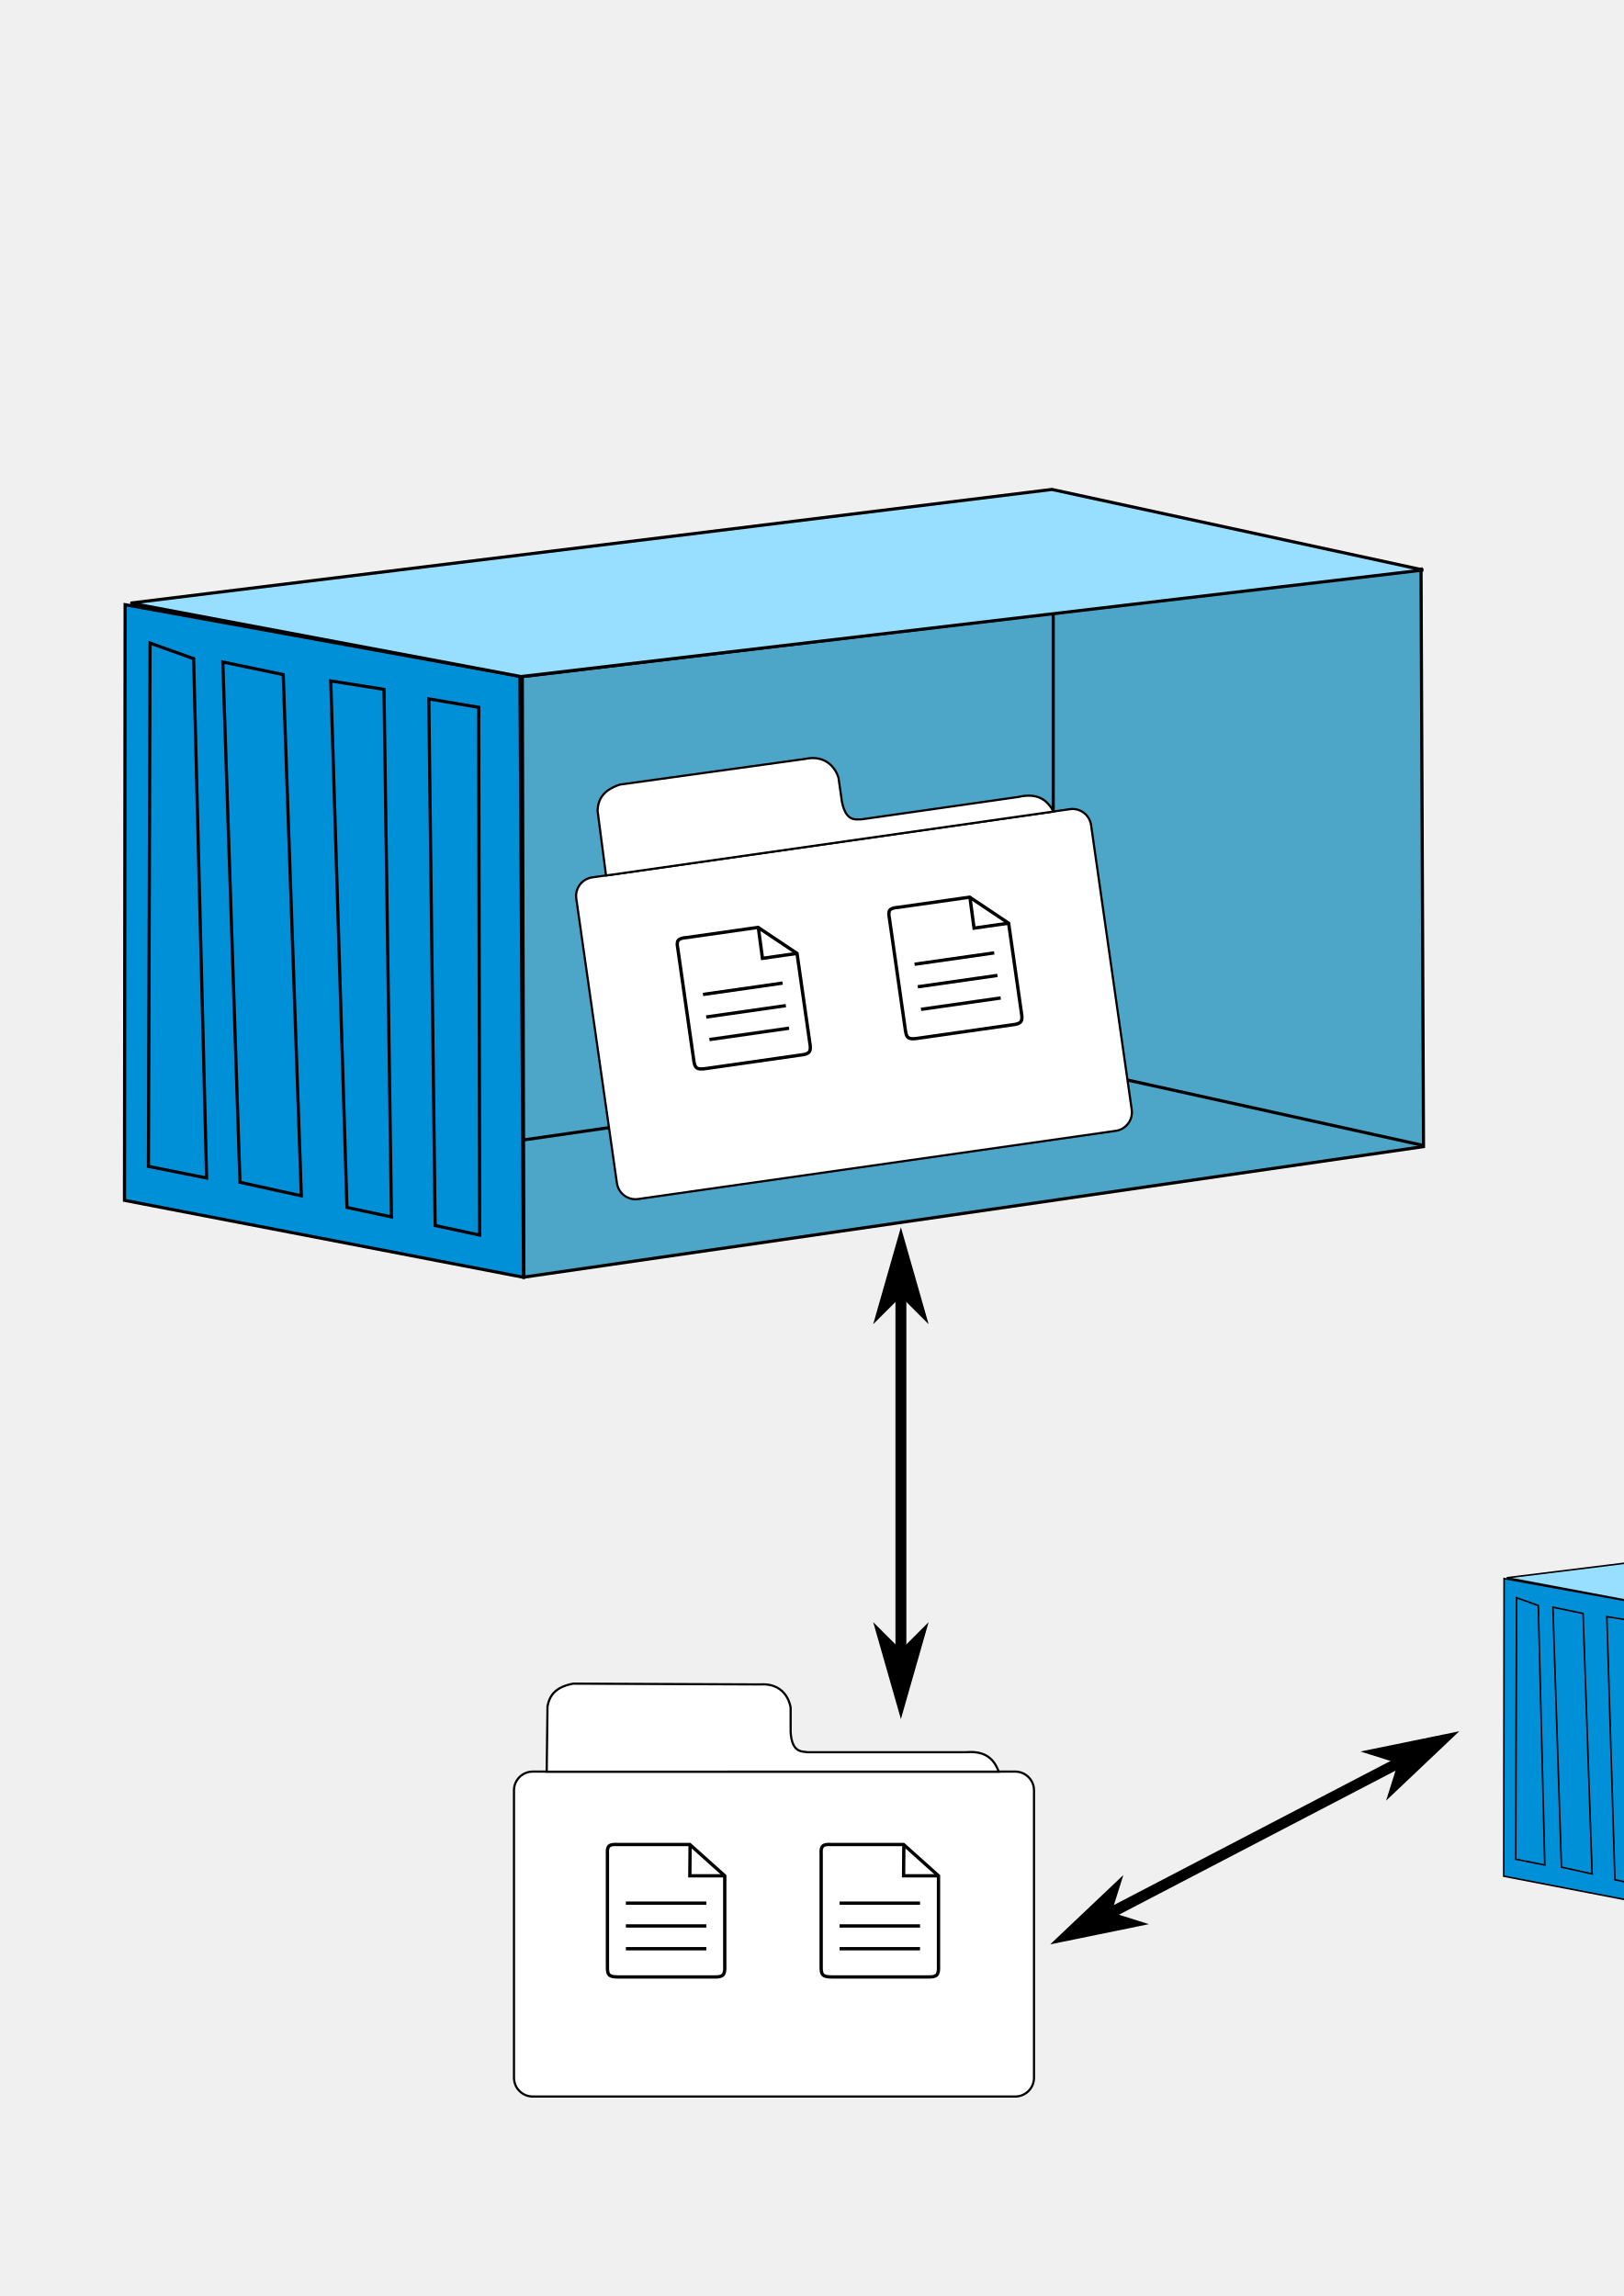
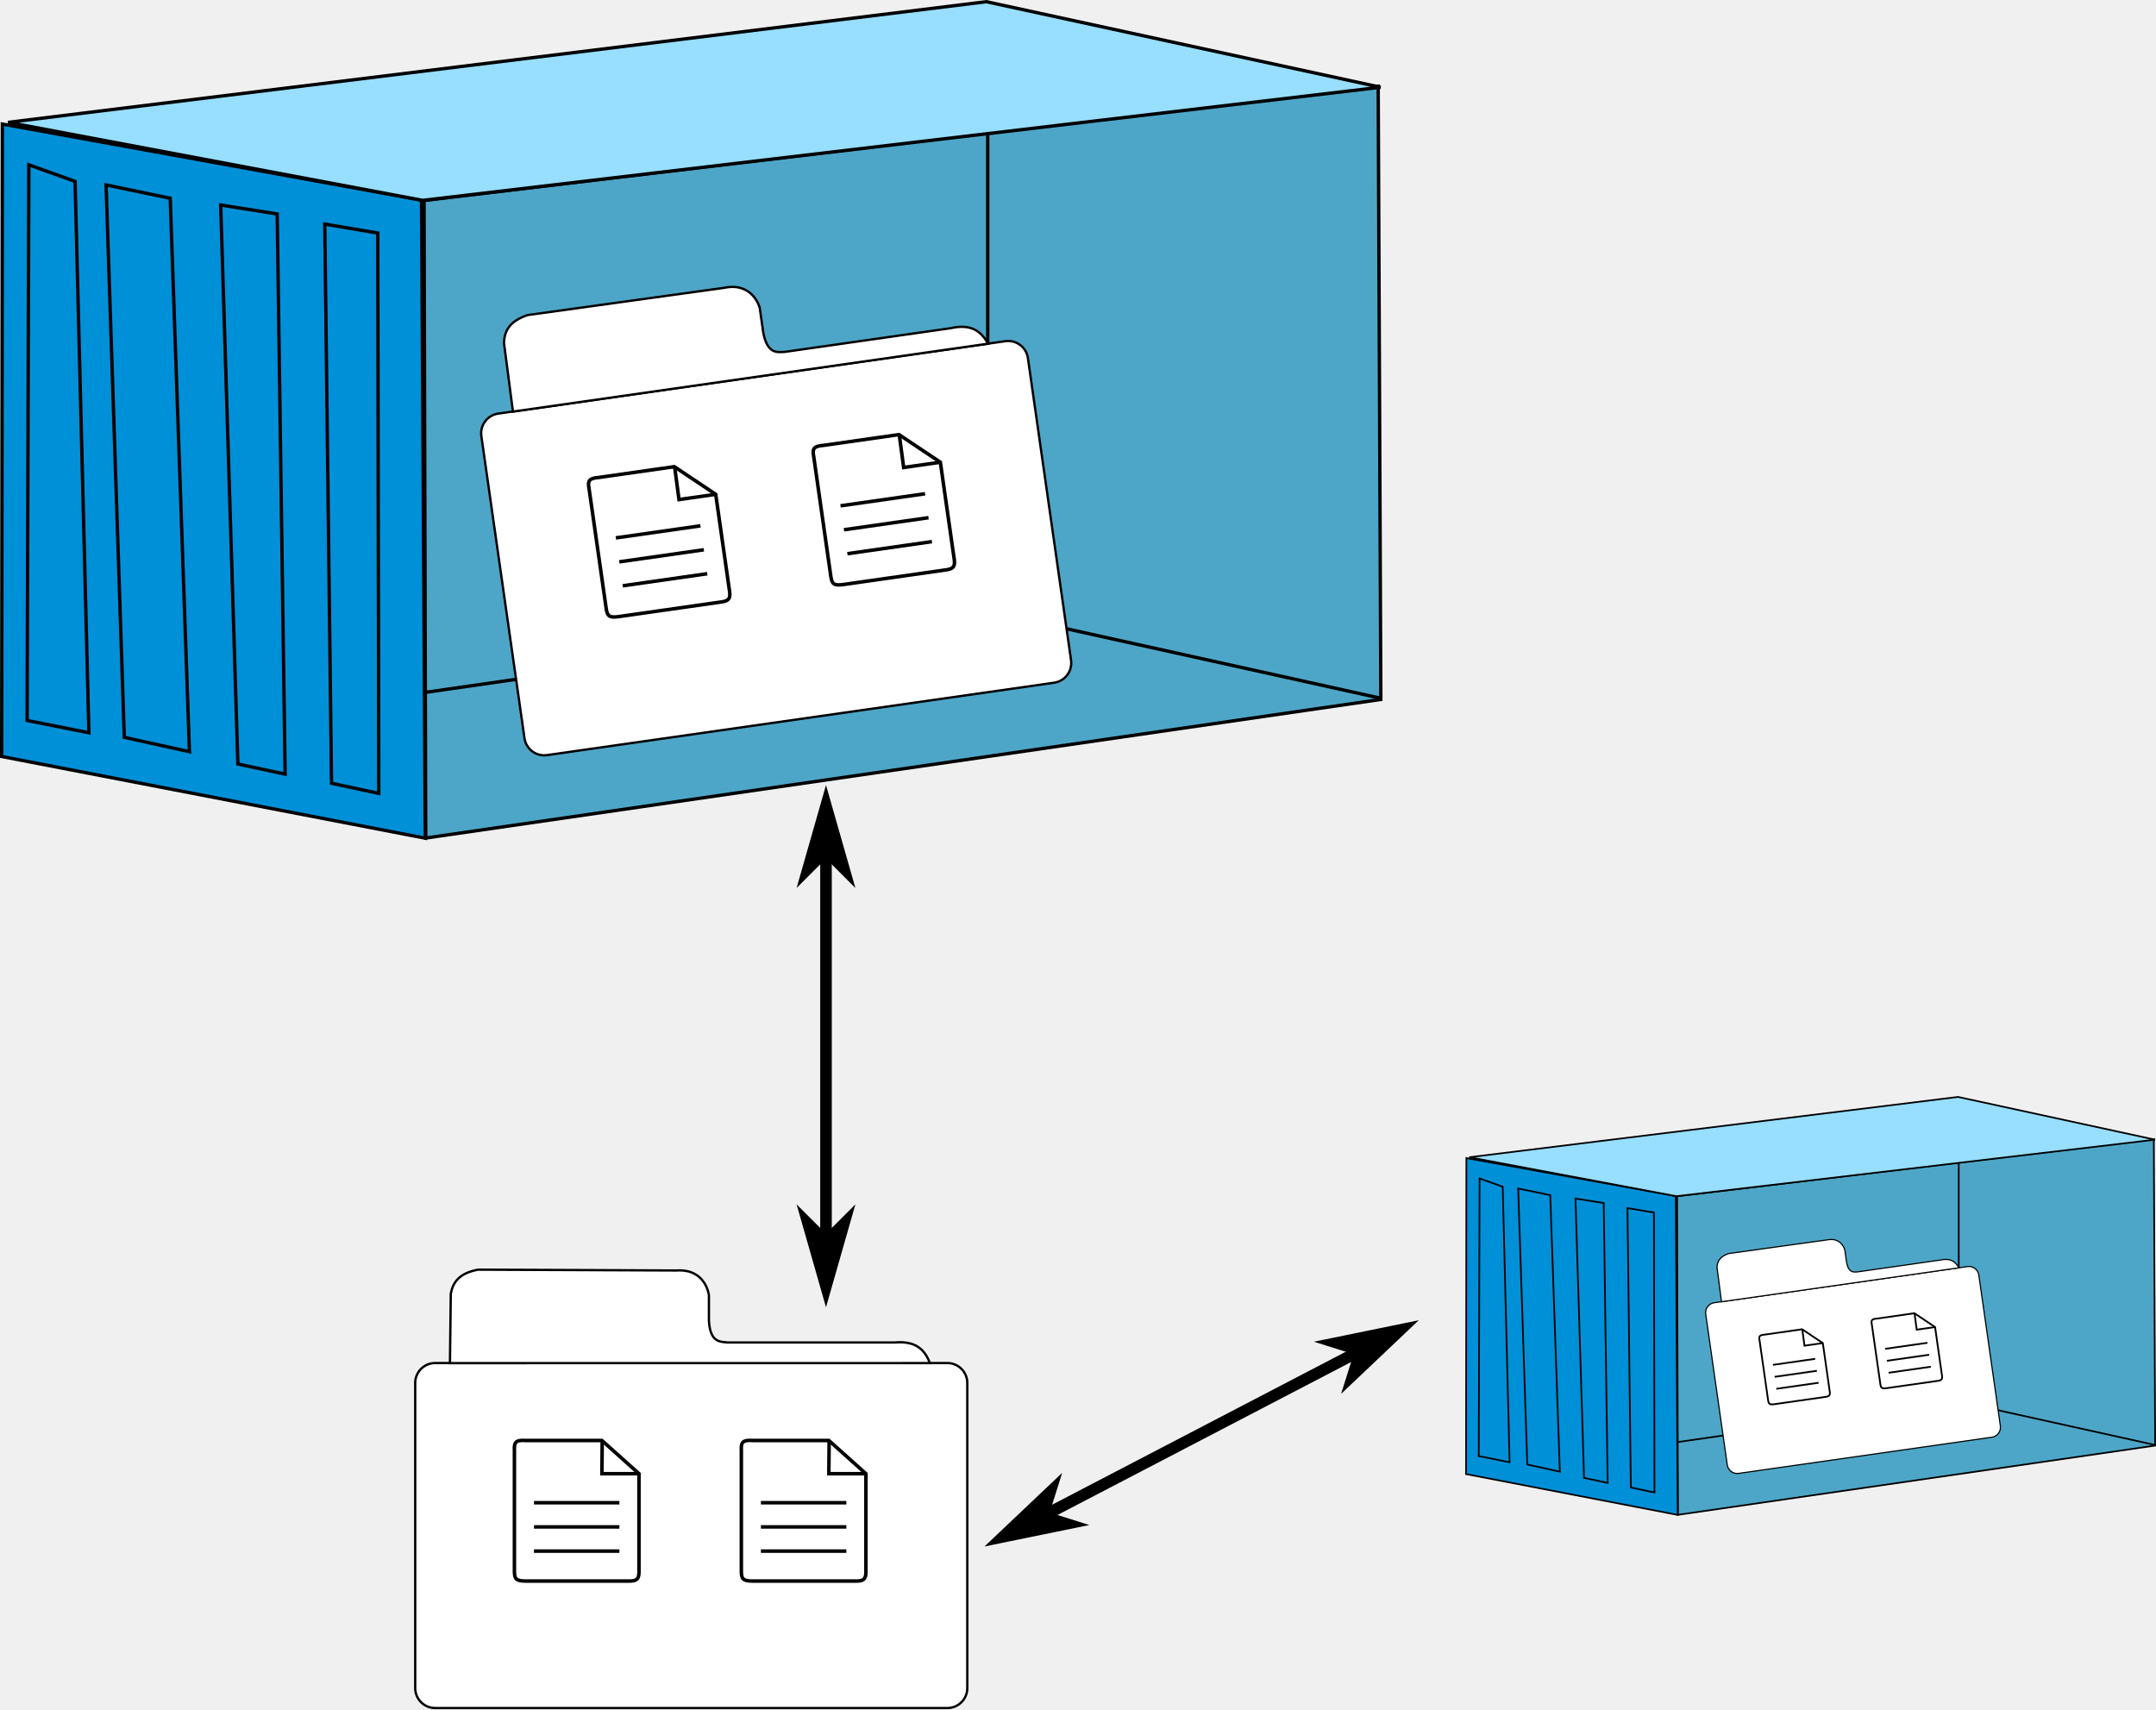
- <svg xmlns="http://www.w3.org/2000/svg" width="210mm" height="297mm" viewBox="0 0 744.094 1052.362" id="svg4449" version="1.1">
+ <svg xmlns="http://www.w3.org/2000/svg" width="262.645mm" height="208.232mm" viewBox="0 0 930.632 737.831" id="svg4449" version="1.1">
  <defs id="defs4451">
-     <marker orient="auto" refY="0.0" refX="0.0" id="Arrow1Mstart" style="overflow:visible">
-       <path id="path5876" d="M 0.0,0.0 L 5.0,-5.0 L -12.5,0.0 L 5.0,5.0 L 0.0,0.0 z " style="fill-rule:evenodd;stroke:#000000;stroke-width:1pt;stroke-opacity:1;fill:#000000;fill-opacity:1" transform="scale(0.4) translate(10,0)" />
+     <marker orient="auto" refY="0" refX="0" id="Arrow1Mstart" style="overflow:visible">
+       <path id="path5876" d="M 0,0 5,-5 -12.5,0 5,5 0,0 Z" style="fill:#000000;fill-opacity:1;fill-rule:evenodd;stroke:#000000;stroke-width:1pt;stroke-opacity:1" transform="matrix(0.4,0,0,0.4,4,0)" />
    </marker>
-     <marker orient="auto" refY="0.0" refX="0.0" id="Arrow1Mend" style="overflow:visible;">
-       <path id="path5879" d="M 0.0,0.0 L 5.0,-5.0 L -12.5,0.0 L 5.0,5.0 L 0.0,0.0 z " style="fill-rule:evenodd;stroke:#000000;stroke-width:1pt;stroke-opacity:1;fill:#000000;fill-opacity:1" transform="scale(0.4) rotate(180) translate(10,0)" />
+     <marker orient="auto" refY="0" refX="0" id="Arrow1Mend" style="overflow:visible">
+       <path id="path5879" d="M 0,0 5,-5 -12.5,0 5,5 0,0 Z" style="fill:#000000;fill-opacity:1;fill-rule:evenodd;stroke:#000000;stroke-width:1pt;stroke-opacity:1" transform="matrix(-0.4,0,0,-0.4,-4,0)" />
    </marker>
    <marker orient="auto" refY="0" refX="0" id="Arrow1Mstart-8" style="overflow:visible">
      <path id="path5876-0" d="M 0,0 5,-5 -12.5,0 5,5 0,0 Z" style="fill:#000000;fill-opacity:1;fill-rule:evenodd;stroke:#000000;stroke-width:1pt;stroke-opacity:1" transform="matrix(0.4,0,0,0.4,4,0)" />
    </marker>
    <marker orient="auto" refY="0" refX="0" id="Arrow1Mend-7" style="overflow:visible">
      <path id="path5879-5" d="M 0,0 5,-5 -12.5,0 5,5 0,0 Z" style="fill:#000000;fill-opacity:1;fill-rule:evenodd;stroke:#000000;stroke-width:1pt;stroke-opacity:1" transform="matrix(-0.4,0,0,-0.4,-4,0)" />
    </marker>
  </defs>
-   <g id="layer1" style="display:inline">
+   <g id="layer1" style="display:inline" transform="translate(-56.3177,-223.603)">
    <g id="g5446" transform="matrix(1.441652,0,0,1.441652,-24.85255,-258.9466)">
      <path id="path4281-3-2" d="m 468.954,360.546 0.787,183.611 -285.971,41.506 -0.498,-190.911 z" style="fill:#4da6c7;fill-opacity:1;fill-rule:evenodd;stroke:#000000;stroke-width:1.001px;stroke-linecap:butt;stroke-linejoin:miter;stroke-opacity:1" />
      <path id="path4283-6-6" d="M 183.649,585.706 56.804,561.241 57.012,371.866 182.514,394.646 Z" style="fill:#0090d8;fill-opacity:1;fill-rule:evenodd;stroke:#000000;stroke-width:1.001px;stroke-linecap:butt;stroke-linejoin:miter;stroke-opacity:1" />
      <path id="path4285-5-1" d="M 58.715,371.361 182.848,394.719 469.653,360.844 351.626,335.227 Z" style="fill:#97deff;fill-opacity:1;fill-rule:evenodd;stroke:#000000;stroke-width:1.001px;stroke-linecap:butt;stroke-linejoin:miter;stroke-opacity:1" />
      <path id="path4287-7-1" d="m 78.784,389.033 -13.843,-4.961 -0.52,166.378 18.498,3.69 z" style="fill:none;fill-rule:evenodd;stroke:#000000;stroke-width:1.001px;stroke-linecap:butt;stroke-linejoin:miter;stroke-opacity:1" />
      <path id="path4289-8-1" d="m 107.267,394.087 -19.203,-3.997 5.452,165.413 19.509,4.303 z" style="fill:none;fill-rule:evenodd;stroke:#000000;stroke-width:1.001px;stroke-linecap:butt;stroke-linejoin:miter;stroke-opacity:1" />
      <path id="path4291-7-9" d="m 139.302,398.788 -16.921,-2.68 5.146,167.388 14.149,3.032 z" style="fill:none;fill-rule:evenodd;stroke:#000000;stroke-width:1.001px;stroke-linecap:butt;stroke-linejoin:miter;stroke-opacity:1" />
      <path id="path4293-6-3" d="m 169.408,404.499 -15.864,-2.68 2.021,167.435 14.149,3.032 z" style="fill:none;fill-rule:evenodd;stroke:#000000;stroke-width:1.001px;stroke-linecap:butt;stroke-linejoin:miter;stroke-opacity:1" />
      <path id="path5039" d="m 352.038,374.55 0,143.676" style="fill:none;fill-rule:evenodd;stroke:#000000;stroke-width:1px;stroke-linecap:butt;stroke-linejoin:miter;stroke-opacity:1" />
      <path id="path5041" d="M 183.929,542.005 352.5,517.719" style="fill:none;fill-rule:evenodd;stroke:#000000;stroke-width:1px;stroke-linecap:butt;stroke-linejoin:miter;stroke-opacity:1" />
      <path id="path5043" d="m 351.786,517.719 117.857,26.071" style="fill:none;fill-rule:evenodd;stroke:#000000;stroke-width:1px;stroke-linecap:butt;stroke-linejoin:miter;stroke-opacity:1" />
    </g>
    <flowRoot xml:space="preserve" id="flowRoot5200-2" style="font-style:normal;font-weight:normal;font-size:30px;line-height:125%;font-family:sans-serif;letter-spacing:0px;word-spacing:0px;display:inline;fill:#000000;fill-opacity:1;stroke:none;stroke-width:1px;stroke-linecap:butt;stroke-linejoin:miter;stroke-opacity:1" transform="translate(285.4557,-428.6279)">
      <flowRegion id="flowRegion5202-2">
        <rect id="rect5204-7" width="265.165" height="132.33" x="68.69" y="755.882" style="font-size:30px" />
      </flowRegion>
      <flowPara id="flowPara5206-1" />
    </flowRoot>
    <rect style="display:inline;fill:#ffffff;fill-opacity:1;stroke:#000000;stroke-width:1;stroke-linecap:butt;stroke-miterlimit:4;stroke-dasharray:none;stroke-opacity:1" id="rect5196" width="238.312" height="148.929" x="235.54" y="812.005" ry="8.606" />
    <path style="display:inline;fill:#ffffff;fill-opacity:1;fill-rule:evenodd;stroke:#000000;stroke-width:1px;stroke-linecap:butt;stroke-linejoin:miter;stroke-opacity:1" d="m 250.54,812.048 0.357,-30 c 1,-5.126 3.781,-8.851 11.786,-10.357 l 85.714,0.357 c 12.677,-0.811 13.929,10.714 13.929,10.714 l 0,11.071 c 0.565,9.439 4.936,8.907 7.857,9.286 l 72.5,0 c 8.824,-0.729 12.809,3.002 15,8.907 z" id="path5198" />
    <flowRoot xml:space="preserve" id="flowRoot5200" style="font-style:normal;font-weight:normal;font-size:30px;line-height:125%;font-family:sans-serif;letter-spacing:0px;word-spacing:0px;display:inline;fill:#000000;fill-opacity:1;stroke:none;stroke-width:1px;stroke-linecap:butt;stroke-linejoin:miter;stroke-opacity:1" transform="translate(195.6845,17.67767)">
      <flowRegion id="flowRegion5202">
        <rect id="rect5204" width="265.165" height="132.33" x="68.69" y="755.882" style="font-size:30px" />
      </flowRegion>
      <flowPara id="flowPara5206">data</flowPara>
    </flowRoot>
    <g style="display:inline" id="g5272" transform="translate(82.82045,2.934101)">
      <g transform="matrix(0.5069281,0,0,0.5069281,81.60856,477.5028)" id="g9382">
        <path style="fill:none;fill-rule:evenodd;stroke:#000000;stroke-width:3;stroke-linecap:butt;stroke-linejoin:miter;stroke-miterlimit:4;stroke-dasharray:none;stroke-opacity:1" d="m 299.258,720.022 -64.902,0 c -8.33,-0.542 -10.015,1.308 -9.596,8.586 l 0,103.036 c 0.096,6.193 1.361,8.072 9.596,8.081 l 86.873,0 c 8.213,0.269 9.955,-1.754 9.596,-10.102 l 0,-81.317 z" id="path9355" />
        <path style="fill:none;fill-rule:evenodd;stroke:#000000;stroke-width:3;stroke-linecap:butt;stroke-linejoin:miter;stroke-miterlimit:4;stroke-dasharray:none;stroke-opacity:1" d="m 299.51,719.769 -0.253,28.537 31.567,0" id="path9357" />
        <path style="fill:none;fill-rule:evenodd;stroke:#000000;stroke-width:3;stroke-linecap:butt;stroke-linejoin:miter;stroke-miterlimit:4;stroke-dasharray:none;stroke-opacity:1" d="m 241.419,773.021 72.731,0" id="path9359" />
        <path style="fill:none;fill-rule:evenodd;stroke:#000000;stroke-width:3;stroke-linecap:butt;stroke-linejoin:miter;stroke-miterlimit:4;stroke-dasharray:none;stroke-opacity:1" d="m 241.419,793.62 72.731,0" id="path9359-3" />
        <path style="fill:none;fill-rule:evenodd;stroke:#000000;stroke-width:3;stroke-linecap:butt;stroke-linejoin:miter;stroke-miterlimit:4;stroke-dasharray:none;stroke-opacity:1" d="m 241.419,814.219 72.731,0" id="path9359-7" />
      </g>
      <flowRoot transform="matrix(0.6312371,0,0,0.6312371,156.5946,778.9532)" style="font-style:normal;font-weight:normal;font-size:21.783px;line-height:125%;font-family:sans-serif;letter-spacing:0px;word-spacing:0px;fill:#000000;fill-opacity:1;stroke:none;stroke-width:1px;stroke-linecap:butt;stroke-linejoin:miter;stroke-opacity:1" id="flowRoot5497-8-7-4" xml:space="preserve">
        <flowRegion id="flowRegion5499-1-7-9">
          <rect style="font-size:21.783px" y="204.844" x="63.64" height="123.239" width="273.751" id="rect5501-4-7-6" />
        </flowRegion>
        <flowPara id="flowPara5503-5-1-4">cowsay</flowPara>
      </flowRoot>
    </g>
    <rect style="display:inline;fill:#ffffff;fill-opacity:1;stroke:#000000;stroke-width:1;stroke-linecap:butt;stroke-miterlimit:4;stroke-dasharray:none;stroke-opacity:1" id="rect5196-5" width="238.312" height="148.929" x="203.209" y="436.472" ry="8.606" transform="matrix(0.9899557,-0.1413777,0.1413777,0.9899557,0,0)" />
    <path style="display:inline;fill:#ffffff;fill-opacity:1;fill-rule:evenodd;stroke:#000000;stroke-width:1px;stroke-linecap:butt;stroke-linejoin:miter;stroke-opacity:1" d="m 277.731,401.281 -3.888,-29.749 c 0.266,-5.216 2.492,-9.297 10.203,-11.919 l 84.904,-11.765 c 12.435,-2.595 15.303,8.637 15.303,8.637 l 1.565,10.96 c 1.894,9.265 6.146,8.12 9.091,8.082 l 71.772,-10.25 c 8.632,-1.969 13.105,1.161 16.109,6.697 z" id="path5198-0" />
    <g style="display:inline" id="g5272-2-1" transform="matrix(0.9899557,-0.1413777,0.1413777,0.9899557,94.2748,-389.8429)">
      <g transform="matrix(0.5069281,0,0,0.5069281,81.60856,477.5028)" id="g9382-5-0">
        <path style="fill:none;fill-rule:evenodd;stroke:#000000;stroke-width:3;stroke-linecap:butt;stroke-linejoin:miter;stroke-miterlimit:4;stroke-dasharray:none;stroke-opacity:1" d="m 299.258,720.022 -64.902,0 c -8.33,-0.542 -10.015,1.308 -9.596,8.586 l 0,103.036 c 0.096,6.193 1.361,8.072 9.596,8.081 l 86.873,0 c 8.213,0.269 9.955,-1.754 9.596,-10.102 l 0,-81.317 z" id="path9355-5-2" />
        <path style="fill:none;fill-rule:evenodd;stroke:#000000;stroke-width:3;stroke-linecap:butt;stroke-linejoin:miter;stroke-miterlimit:4;stroke-dasharray:none;stroke-opacity:1" d="m 299.51,719.769 -0.253,28.537 31.567,0" id="path9357-1-8" />
        <path style="fill:none;fill-rule:evenodd;stroke:#000000;stroke-width:3;stroke-linecap:butt;stroke-linejoin:miter;stroke-miterlimit:4;stroke-dasharray:none;stroke-opacity:1" d="m 241.419,773.021 72.731,0" id="path9359-34-7" />
        <path style="fill:none;fill-rule:evenodd;stroke:#000000;stroke-width:3;stroke-linecap:butt;stroke-linejoin:miter;stroke-miterlimit:4;stroke-dasharray:none;stroke-opacity:1" d="m 241.419,793.62 72.731,0" id="path9359-3-9-7" />
        <path style="fill:none;fill-rule:evenodd;stroke:#000000;stroke-width:3;stroke-linecap:butt;stroke-linejoin:miter;stroke-miterlimit:4;stroke-dasharray:none;stroke-opacity:1" d="m 241.419,814.219 72.731,0" id="path9359-7-0-9" />
      </g>
      <flowRoot transform="matrix(0.6312371,0,0,0.6312371,152.7039,778.9532)" style="font-style:normal;font-weight:normal;font-size:21.783px;line-height:125%;font-family:sans-serif;letter-spacing:0px;word-spacing:0px;fill:#000000;fill-opacity:1;stroke:none;stroke-width:1px;stroke-linecap:butt;stroke-linejoin:miter;stroke-opacity:1" id="flowRoot5497-8-7-4-5-2" xml:space="preserve">
        <flowRegion id="flowRegion5499-1-7-9-6-2">
          <rect style="font-size:21.783px" y="204.844" x="63.64" height="123.239" width="273.751" id="rect5501-4-7-6-99-2" />
        </flowRegion>
        <flowPara id="flowPara5503-5-1-4-2-0">cowsay2</flowPara>
      </flowRoot>
    </g>
    <path style="fill:none;fill-rule:evenodd;stroke:#000000;stroke-width:5;stroke-linecap:butt;stroke-linejoin:miter;stroke-miterlimit:4;stroke-dasharray:none;stroke-opacity:1;marker-start:url(#Arrow1Mstart);marker-end:url(#Arrow1Mend)" d="m 412.857,572.362 0,205.714" id="path5864" />
  </g>
-   <g id="layer3" style="display:none">
+   <g id="layer3" style="display:none" transform="translate(-56.3177,-223.603)">
    <g style="display:inline" id="g6531" transform="translate(0,-17.14286)">
      <path id="path6514" d="m 364.286,629.505 97.143,97.143" style="fill:none;fill-rule:evenodd;stroke:#ff0000;stroke-width:5;stroke-linecap:butt;stroke-linejoin:miter;stroke-miterlimit:4;stroke-dasharray:none;stroke-opacity:1" />
      <path id="path6514-1" d="m 364.286,726.648 97.143,-97.143" style="display:inline;fill:none;fill-rule:evenodd;stroke:#ff0000;stroke-width:5;stroke-linecap:butt;stroke-linejoin:miter;stroke-miterlimit:4;stroke-dasharray:none;stroke-opacity:1" />
    </g>
  </g>
-   <g id="layer4" style="display:inline">
+   <g id="layer4" style="display:inline" transform="translate(-56.3177,-223.603)">
    <g style="display:inline" id="g5272-2" transform="translate(180.7739,2.934101)">
      <g transform="matrix(0.5069281,0,0,0.5069281,81.60856,477.5028)" id="g9382-5">
        <path style="fill:none;fill-rule:evenodd;stroke:#000000;stroke-width:3;stroke-linecap:butt;stroke-linejoin:miter;stroke-miterlimit:4;stroke-dasharray:none;stroke-opacity:1" d="m 299.258,720.022 -64.902,0 c -8.33,-0.542 -10.015,1.308 -9.596,8.586 l 0,103.036 c 0.096,6.193 1.361,8.072 9.596,8.081 l 86.873,0 c 8.213,0.269 9.955,-1.754 9.596,-10.102 l 0,-81.317 z" id="path9355-5" />
        <path style="fill:none;fill-rule:evenodd;stroke:#000000;stroke-width:3;stroke-linecap:butt;stroke-linejoin:miter;stroke-miterlimit:4;stroke-dasharray:none;stroke-opacity:1" d="m 299.51,719.769 -0.253,28.537 31.567,0" id="path9357-1" />
        <path style="fill:none;fill-rule:evenodd;stroke:#000000;stroke-width:3;stroke-linecap:butt;stroke-linejoin:miter;stroke-miterlimit:4;stroke-dasharray:none;stroke-opacity:1" d="m 241.419,773.021 72.731,0" id="path9359-34" />
        <path style="fill:none;fill-rule:evenodd;stroke:#000000;stroke-width:3;stroke-linecap:butt;stroke-linejoin:miter;stroke-miterlimit:4;stroke-dasharray:none;stroke-opacity:1" d="m 241.419,793.62 72.731,0" id="path9359-3-9" />
        <path style="fill:none;fill-rule:evenodd;stroke:#000000;stroke-width:3;stroke-linecap:butt;stroke-linejoin:miter;stroke-miterlimit:4;stroke-dasharray:none;stroke-opacity:1" d="m 241.419,814.219 72.731,0" id="path9359-7-0" />
      </g>
      <flowRoot transform="matrix(0.6312371,0,0,0.6312371,152.7039,778.9532)" style="font-style:normal;font-weight:normal;font-size:21.783px;line-height:125%;font-family:sans-serif;letter-spacing:0px;word-spacing:0px;fill:#000000;fill-opacity:1;stroke:none;stroke-width:1px;stroke-linecap:butt;stroke-linejoin:miter;stroke-opacity:1" id="flowRoot5497-8-7-4-5" xml:space="preserve">
        <flowRegion id="flowRegion5499-1-7-9-6">
          <rect style="font-size:21.783px" y="204.844" x="63.64" height="123.239" width="273.751" id="rect5501-4-7-6-99" />
        </flowRegion>
        <flowPara id="flowPara5503-5-1-4-2">cowsay2</flowPara>
      </flowRoot>
    </g>
    <flowRoot xml:space="preserve" id="flowRoot5200-3" style="font-style:normal;font-weight:normal;font-size:30px;line-height:125%;font-family:sans-serif;letter-spacing:0px;word-spacing:0px;display:inline;fill:#000000;fill-opacity:1;stroke:none;stroke-width:1px;stroke-linecap:butt;stroke-linejoin:miter;stroke-opacity:1" transform="matrix(0.9899557,-0.1413777,0.1413777,0.9899557,111.12,-377.3554)">
      <flowRegion id="flowRegion5202-26">
        <rect id="rect5204-70" width="265.165" height="132.33" x="68.69" y="755.882" style="font-size:30px" />
      </flowRegion>
      <flowPara id="flowPara5206-3">data</flowPara>
    </flowRoot>
    <g style="display:inline" id="g5272-9" transform="matrix(0.9899557,-0.1413777,0.1413777,0.9899557,-2.694773,-375.9944)">
      <g transform="matrix(0.5069281,0,0,0.5069281,81.60856,477.5028)" id="g9382-2">
        <path style="fill:none;fill-rule:evenodd;stroke:#000000;stroke-width:3;stroke-linecap:butt;stroke-linejoin:miter;stroke-miterlimit:4;stroke-dasharray:none;stroke-opacity:1" d="m 299.258,720.022 -64.902,0 c -8.33,-0.542 -10.015,1.308 -9.596,8.586 l 0,103.036 c 0.096,6.193 1.361,8.072 9.596,8.081 l 86.873,0 c 8.213,0.269 9.955,-1.754 9.596,-10.102 l 0,-81.317 z" id="path9355-4" />
        <path style="fill:none;fill-rule:evenodd;stroke:#000000;stroke-width:3;stroke-linecap:butt;stroke-linejoin:miter;stroke-miterlimit:4;stroke-dasharray:none;stroke-opacity:1" d="m 299.51,719.769 -0.253,28.537 31.567,0" id="path9357-3" />
        <path style="fill:none;fill-rule:evenodd;stroke:#000000;stroke-width:3;stroke-linecap:butt;stroke-linejoin:miter;stroke-miterlimit:4;stroke-dasharray:none;stroke-opacity:1" d="m 241.419,773.021 72.731,0" id="path9359-35" />
        <path style="fill:none;fill-rule:evenodd;stroke:#000000;stroke-width:3;stroke-linecap:butt;stroke-linejoin:miter;stroke-miterlimit:4;stroke-dasharray:none;stroke-opacity:1" d="m 241.419,793.62 72.731,0" id="path9359-3-1" />
        <path style="fill:none;fill-rule:evenodd;stroke:#000000;stroke-width:3;stroke-linecap:butt;stroke-linejoin:miter;stroke-miterlimit:4;stroke-dasharray:none;stroke-opacity:1" d="m 241.419,814.219 72.731,0" id="path9359-7-8" />
      </g>
      <flowRoot transform="matrix(0.6312371,0,0,0.6312371,156.5946,778.9532)" style="font-style:normal;font-weight:normal;font-size:21.783px;line-height:125%;font-family:sans-serif;letter-spacing:0px;word-spacing:0px;fill:#000000;fill-opacity:1;stroke:none;stroke-width:1px;stroke-linecap:butt;stroke-linejoin:miter;stroke-opacity:1" id="flowRoot5497-8-7-4-2" xml:space="preserve">
        <flowRegion id="flowRegion5499-1-7-9-3">
          <rect style="font-size:21.783px" y="204.844" x="63.64" height="123.239" width="273.751" id="rect5501-4-7-6-9" />
        </flowRegion>
        <flowPara id="flowPara5503-5-1-4-9">cowsay</flowPara>
      </flowRoot>
    </g>
    <path style="display:inline;fill:none;fill-rule:evenodd;stroke:#000000;stroke-width:5;stroke-linecap:butt;stroke-linejoin:miter;stroke-miterlimit:4;stroke-dasharray:none;stroke-opacity:1;marker-start:url(#Arrow1Mstart-8);marker-end:url(#Arrow1Mend-7)" d="M 660,798.076 490,886.648" id="path5864-3" />
    <g style="display:inline" id="g5446-8" transform="matrix(0.7203593,0,0,0.7203593,648.2058,455.6468)">
      <path id="path4281-3-2-6" d="m 468.954,360.546 0.787,183.611 -285.971,41.506 -0.498,-190.911 z" style="fill:#4da6c7;fill-opacity:1;fill-rule:evenodd;stroke:#000000;stroke-width:1.001px;stroke-linecap:butt;stroke-linejoin:miter;stroke-opacity:1" />
      <path id="path4283-6-6-3" d="M 183.649,585.706 56.804,561.241 57.012,371.866 182.514,394.646 Z" style="fill:#0090d8;fill-opacity:1;fill-rule:evenodd;stroke:#000000;stroke-width:1.001px;stroke-linecap:butt;stroke-linejoin:miter;stroke-opacity:1" />
      <path id="path4285-5-1-8" d="M 58.715,371.361 182.848,394.719 469.653,360.844 351.626,335.227 Z" style="fill:#97deff;fill-opacity:1;fill-rule:evenodd;stroke:#000000;stroke-width:1.001px;stroke-linecap:butt;stroke-linejoin:miter;stroke-opacity:1" />
      <path id="path4287-7-1-2" d="m 78.784,389.033 -13.843,-4.961 -0.52,166.378 18.498,3.69 z" style="fill:none;fill-rule:evenodd;stroke:#000000;stroke-width:1.001px;stroke-linecap:butt;stroke-linejoin:miter;stroke-opacity:1" />
      <path id="path4289-8-1-8" d="m 107.267,394.087 -19.203,-3.997 5.452,165.413 19.509,4.303 z" style="fill:none;fill-rule:evenodd;stroke:#000000;stroke-width:1.001px;stroke-linecap:butt;stroke-linejoin:miter;stroke-opacity:1" />
      <path id="path4291-7-9-0" d="m 139.302,398.788 -16.921,-2.68 5.146,167.388 14.149,3.032 z" style="fill:none;fill-rule:evenodd;stroke:#000000;stroke-width:1.001px;stroke-linecap:butt;stroke-linejoin:miter;stroke-opacity:1" />
      <path id="path4293-6-3-4" d="m 169.408,404.499 -15.864,-2.68 2.021,167.435 14.149,3.032 z" style="fill:none;fill-rule:evenodd;stroke:#000000;stroke-width:1.001px;stroke-linecap:butt;stroke-linejoin:miter;stroke-opacity:1" />
      <path id="path5039-9" d="m 352.038,374.55 0,143.676" style="fill:none;fill-rule:evenodd;stroke:#000000;stroke-width:1px;stroke-linecap:butt;stroke-linejoin:miter;stroke-opacity:1" />
      <path id="path5041-0" d="M 183.929,542.005 352.5,517.719" style="fill:none;fill-rule:evenodd;stroke:#000000;stroke-width:1px;stroke-linecap:butt;stroke-linejoin:miter;stroke-opacity:1" />
      <path id="path5043-5" d="m 351.786,517.719 117.857,26.071" style="fill:none;fill-rule:evenodd;stroke:#000000;stroke-width:1px;stroke-linecap:butt;stroke-linejoin:miter;stroke-opacity:1" />
    </g>
    <rect style="display:inline;fill:#ffffff;fill-opacity:1;stroke:#000000;stroke-width:0.5;stroke-linecap:butt;stroke-miterlimit:4;stroke-dasharray:none;stroke-opacity:1" id="rect5196-5-5" width="119.079" height="74.416" x="672.816" y="890.652" ry="4.3" transform="matrix(0.9899557,-0.1413777,0.1413777,0.9899557,0,0)" />
    <path style="display:inline;fill:#ffffff;fill-opacity:1;fill-rule:evenodd;stroke:#000000;stroke-width:0.5px;stroke-linecap:butt;stroke-linejoin:miter;stroke-opacity:1" d="m 799.4,785.547 -1.943,-14.865 c 0.133,-2.606 1.245,-4.645 5.098,-5.956 l 42.424,-5.878 c 6.214,-1.297 7.647,4.316 7.647,4.316 l 0.782,5.477 c 0.946,4.629 3.071,4.057 4.543,4.038 l 35.863,-5.122 c 4.313,-0.984 6.548,0.58 8.049,3.346 z" id="path5198-0-9" />
    <g style="display:inline" id="g5272-2-1-8" transform="matrix(0.4946573,-0.07064309,0.07064309,0.4946573,707.7309,390.241)">
      <g transform="matrix(0.5069281,0,0,0.5069281,81.60856,477.5028)" id="g9382-5-0-7">
        <path style="fill:none;fill-rule:evenodd;stroke:#000000;stroke-width:3;stroke-linecap:butt;stroke-linejoin:miter;stroke-miterlimit:4;stroke-dasharray:none;stroke-opacity:1" d="m 299.258,720.022 -64.902,0 c -8.33,-0.542 -10.015,1.308 -9.596,8.586 l 0,103.036 c 0.096,6.193 1.361,8.072 9.596,8.081 l 86.873,0 c 8.213,0.269 9.955,-1.754 9.596,-10.102 l 0,-81.317 z" id="path9355-5-2-3" />
        <path style="fill:none;fill-rule:evenodd;stroke:#000000;stroke-width:3;stroke-linecap:butt;stroke-linejoin:miter;stroke-miterlimit:4;stroke-dasharray:none;stroke-opacity:1" d="m 299.51,719.769 -0.253,28.537 31.567,0" id="path9357-1-8-4" />
        <path style="fill:none;fill-rule:evenodd;stroke:#000000;stroke-width:3;stroke-linecap:butt;stroke-linejoin:miter;stroke-miterlimit:4;stroke-dasharray:none;stroke-opacity:1" d="m 241.419,773.021 72.731,0" id="path9359-34-7-7" />
        <path style="fill:none;fill-rule:evenodd;stroke:#000000;stroke-width:3;stroke-linecap:butt;stroke-linejoin:miter;stroke-miterlimit:4;stroke-dasharray:none;stroke-opacity:1" d="m 241.419,793.62 72.731,0" id="path9359-3-9-7-0" />
        <path style="fill:none;fill-rule:evenodd;stroke:#000000;stroke-width:3;stroke-linecap:butt;stroke-linejoin:miter;stroke-miterlimit:4;stroke-dasharray:none;stroke-opacity:1" d="m 241.419,814.219 72.731,0" id="path9359-7-0-9-8" />
      </g>
      <flowRoot transform="matrix(0.6312371,0,0,0.6312371,152.7039,778.9532)" style="font-style:normal;font-weight:normal;font-size:21.783px;line-height:125%;font-family:sans-serif;letter-spacing:0px;word-spacing:0px;fill:#000000;fill-opacity:1;stroke:none;stroke-width:1px;stroke-linecap:butt;stroke-linejoin:miter;stroke-opacity:1" id="flowRoot5497-8-7-4-5-2-6" xml:space="preserve">
        <flowRegion id="flowRegion5499-1-7-9-6-2-7">
          <rect style="font-size:21.783px" y="204.844" x="63.64" height="123.239" width="273.751" id="rect5501-4-7-6-99-2-2" />
        </flowRegion>
        <flowPara id="flowPara5503-5-1-4-2-0-2">cowsay2</flowPara>
      </flowRoot>
    </g>
    <flowRoot xml:space="preserve" id="flowRoot5200-3-5" style="font-style:normal;font-weight:normal;font-size:30px;line-height:125%;font-family:sans-serif;letter-spacing:0px;word-spacing:0px;display:inline;fill:#000000;fill-opacity:1;stroke:none;stroke-width:1px;stroke-linecap:butt;stroke-linejoin:miter;stroke-opacity:1" transform="matrix(0.4946573,-0.07064309,0.07064309,0.4946573,716.1481,396.4807)">
      <flowRegion id="flowRegion5202-26-0">
        <rect id="rect5204-70-6" width="265.165" height="132.33" x="68.69" y="755.882" style="font-size:30px" />
      </flowRegion>
      <flowPara id="flowPara5206-3-2">data</flowPara>
    </flowRoot>
    <g style="display:inline" id="g5272-9-8" transform="matrix(0.4946573,-0.07064309,0.07064309,0.4946573,659.2775,397.1608)">
      <g transform="matrix(0.5069281,0,0,0.5069281,81.60856,477.5028)" id="g9382-2-4">
        <path style="fill:none;fill-rule:evenodd;stroke:#000000;stroke-width:3;stroke-linecap:butt;stroke-linejoin:miter;stroke-miterlimit:4;stroke-dasharray:none;stroke-opacity:1" d="m 299.258,720.022 -64.902,0 c -8.33,-0.542 -10.015,1.308 -9.596,8.586 l 0,103.036 c 0.096,6.193 1.361,8.072 9.596,8.081 l 86.873,0 c 8.213,0.269 9.955,-1.754 9.596,-10.102 l 0,-81.317 z" id="path9355-4-6" />
        <path style="fill:none;fill-rule:evenodd;stroke:#000000;stroke-width:3;stroke-linecap:butt;stroke-linejoin:miter;stroke-miterlimit:4;stroke-dasharray:none;stroke-opacity:1" d="m 299.51,719.769 -0.253,28.537 31.567,0" id="path9357-3-9" />
        <path style="fill:none;fill-rule:evenodd;stroke:#000000;stroke-width:3;stroke-linecap:butt;stroke-linejoin:miter;stroke-miterlimit:4;stroke-dasharray:none;stroke-opacity:1" d="m 241.419,773.021 72.731,0" id="path9359-35-0" />
        <path style="fill:none;fill-rule:evenodd;stroke:#000000;stroke-width:3;stroke-linecap:butt;stroke-linejoin:miter;stroke-miterlimit:4;stroke-dasharray:none;stroke-opacity:1" d="m 241.419,793.62 72.731,0" id="path9359-3-1-2" />
        <path style="fill:none;fill-rule:evenodd;stroke:#000000;stroke-width:3;stroke-linecap:butt;stroke-linejoin:miter;stroke-miterlimit:4;stroke-dasharray:none;stroke-opacity:1" d="m 241.419,814.219 72.731,0" id="path9359-7-8-1" />
      </g>
      <flowRoot transform="matrix(0.6312371,0,0,0.6312371,156.5946,778.9532)" style="font-style:normal;font-weight:normal;font-size:21.783px;line-height:125%;font-family:sans-serif;letter-spacing:0px;word-spacing:0px;fill:#000000;fill-opacity:1;stroke:none;stroke-width:1px;stroke-linecap:butt;stroke-linejoin:miter;stroke-opacity:1" id="flowRoot5497-8-7-4-2-8" xml:space="preserve">
        <flowRegion id="flowRegion5499-1-7-9-3-0">
          <rect style="font-size:21.783px" y="204.844" x="63.64" height="123.239" width="273.751" id="rect5501-4-7-6-9-8" />
        </flowRegion>
        <flowPara id="flowPara5503-5-1-4-9-4">cowsay</flowPara>
      </flowRoot>
    </g>
  </g>
-   <g id="layer2" style="display:none">
+   <g id="layer2" style="display:none" transform="translate(-56.3177,-223.603)">
    <g id="g5436" transform="matrix(1.441652,0,0,1.441652,-24.85255,-258.9466)">
      <g transform="matrix(-0.9996478,0,0,0.9996478,834.8273,4.838206)" id="g4450-9-6" style="display:inline">
        <path style="fill:#4dcbfe;fill-opacity:1;fill-rule:evenodd;stroke:#000000;stroke-width:1px;stroke-linecap:butt;stroke-linejoin:miter;stroke-opacity:1" d="m 366.388,355.931 -0.786,183.518 285.827,41.485 0.498,-190.815 z" id="path4281-3-2-2" />
        <path style="fill:#0090d8;fill-opacity:1;fill-rule:evenodd;stroke:#000000;stroke-width:1px;stroke-linecap:butt;stroke-linejoin:miter;stroke-opacity:1" d="M 651.548,580.978 778.329,556.525 778.122,367.246 652.683,390.015 Z" id="path4283-6-6-6" />
        <path style="fill:#97deff;fill-opacity:1;fill-rule:evenodd;stroke:#000000;stroke-width:1px;stroke-linecap:butt;stroke-linejoin:miter;stroke-opacity:1" d="M 776.42,366.741 652.349,390.087 365.69,356.229 483.657,330.625 Z" id="path4285-5-1-1" />
        <path style="fill:none;fill-rule:evenodd;stroke:#000000;stroke-width:1px;stroke-linecap:butt;stroke-linejoin:miter;stroke-opacity:1" d="m 756.361,384.404 13.836,-4.959 0.52,166.294 -18.489,3.689 z" id="path4287-7-1-9" />
        <path style="fill:none;fill-rule:evenodd;stroke:#000000;stroke-width:1px;stroke-linecap:butt;stroke-linejoin:miter;stroke-opacity:1" d="m 727.892,389.455 19.193,-3.995 -5.449,165.33 -19.499,4.301 z" id="path4289-8-1-7" />
        <path style="fill:none;fill-rule:evenodd;stroke:#000000;stroke-width:1px;stroke-linecap:butt;stroke-linejoin:miter;stroke-opacity:1" d="m 695.873,394.154 16.913,-2.678 -5.143,167.304 -14.142,3.03 z" id="path4291-7-9-1" />
        <path style="fill:none;fill-rule:evenodd;stroke:#000000;stroke-width:1px;stroke-linecap:butt;stroke-linejoin:miter;stroke-opacity:1" d="m 665.783,399.863 15.856,-2.678 -2.02,167.35 -14.142,3.03 z" id="path4293-6-3-5" />
      </g>
    </g>
  </g>
</svg>
